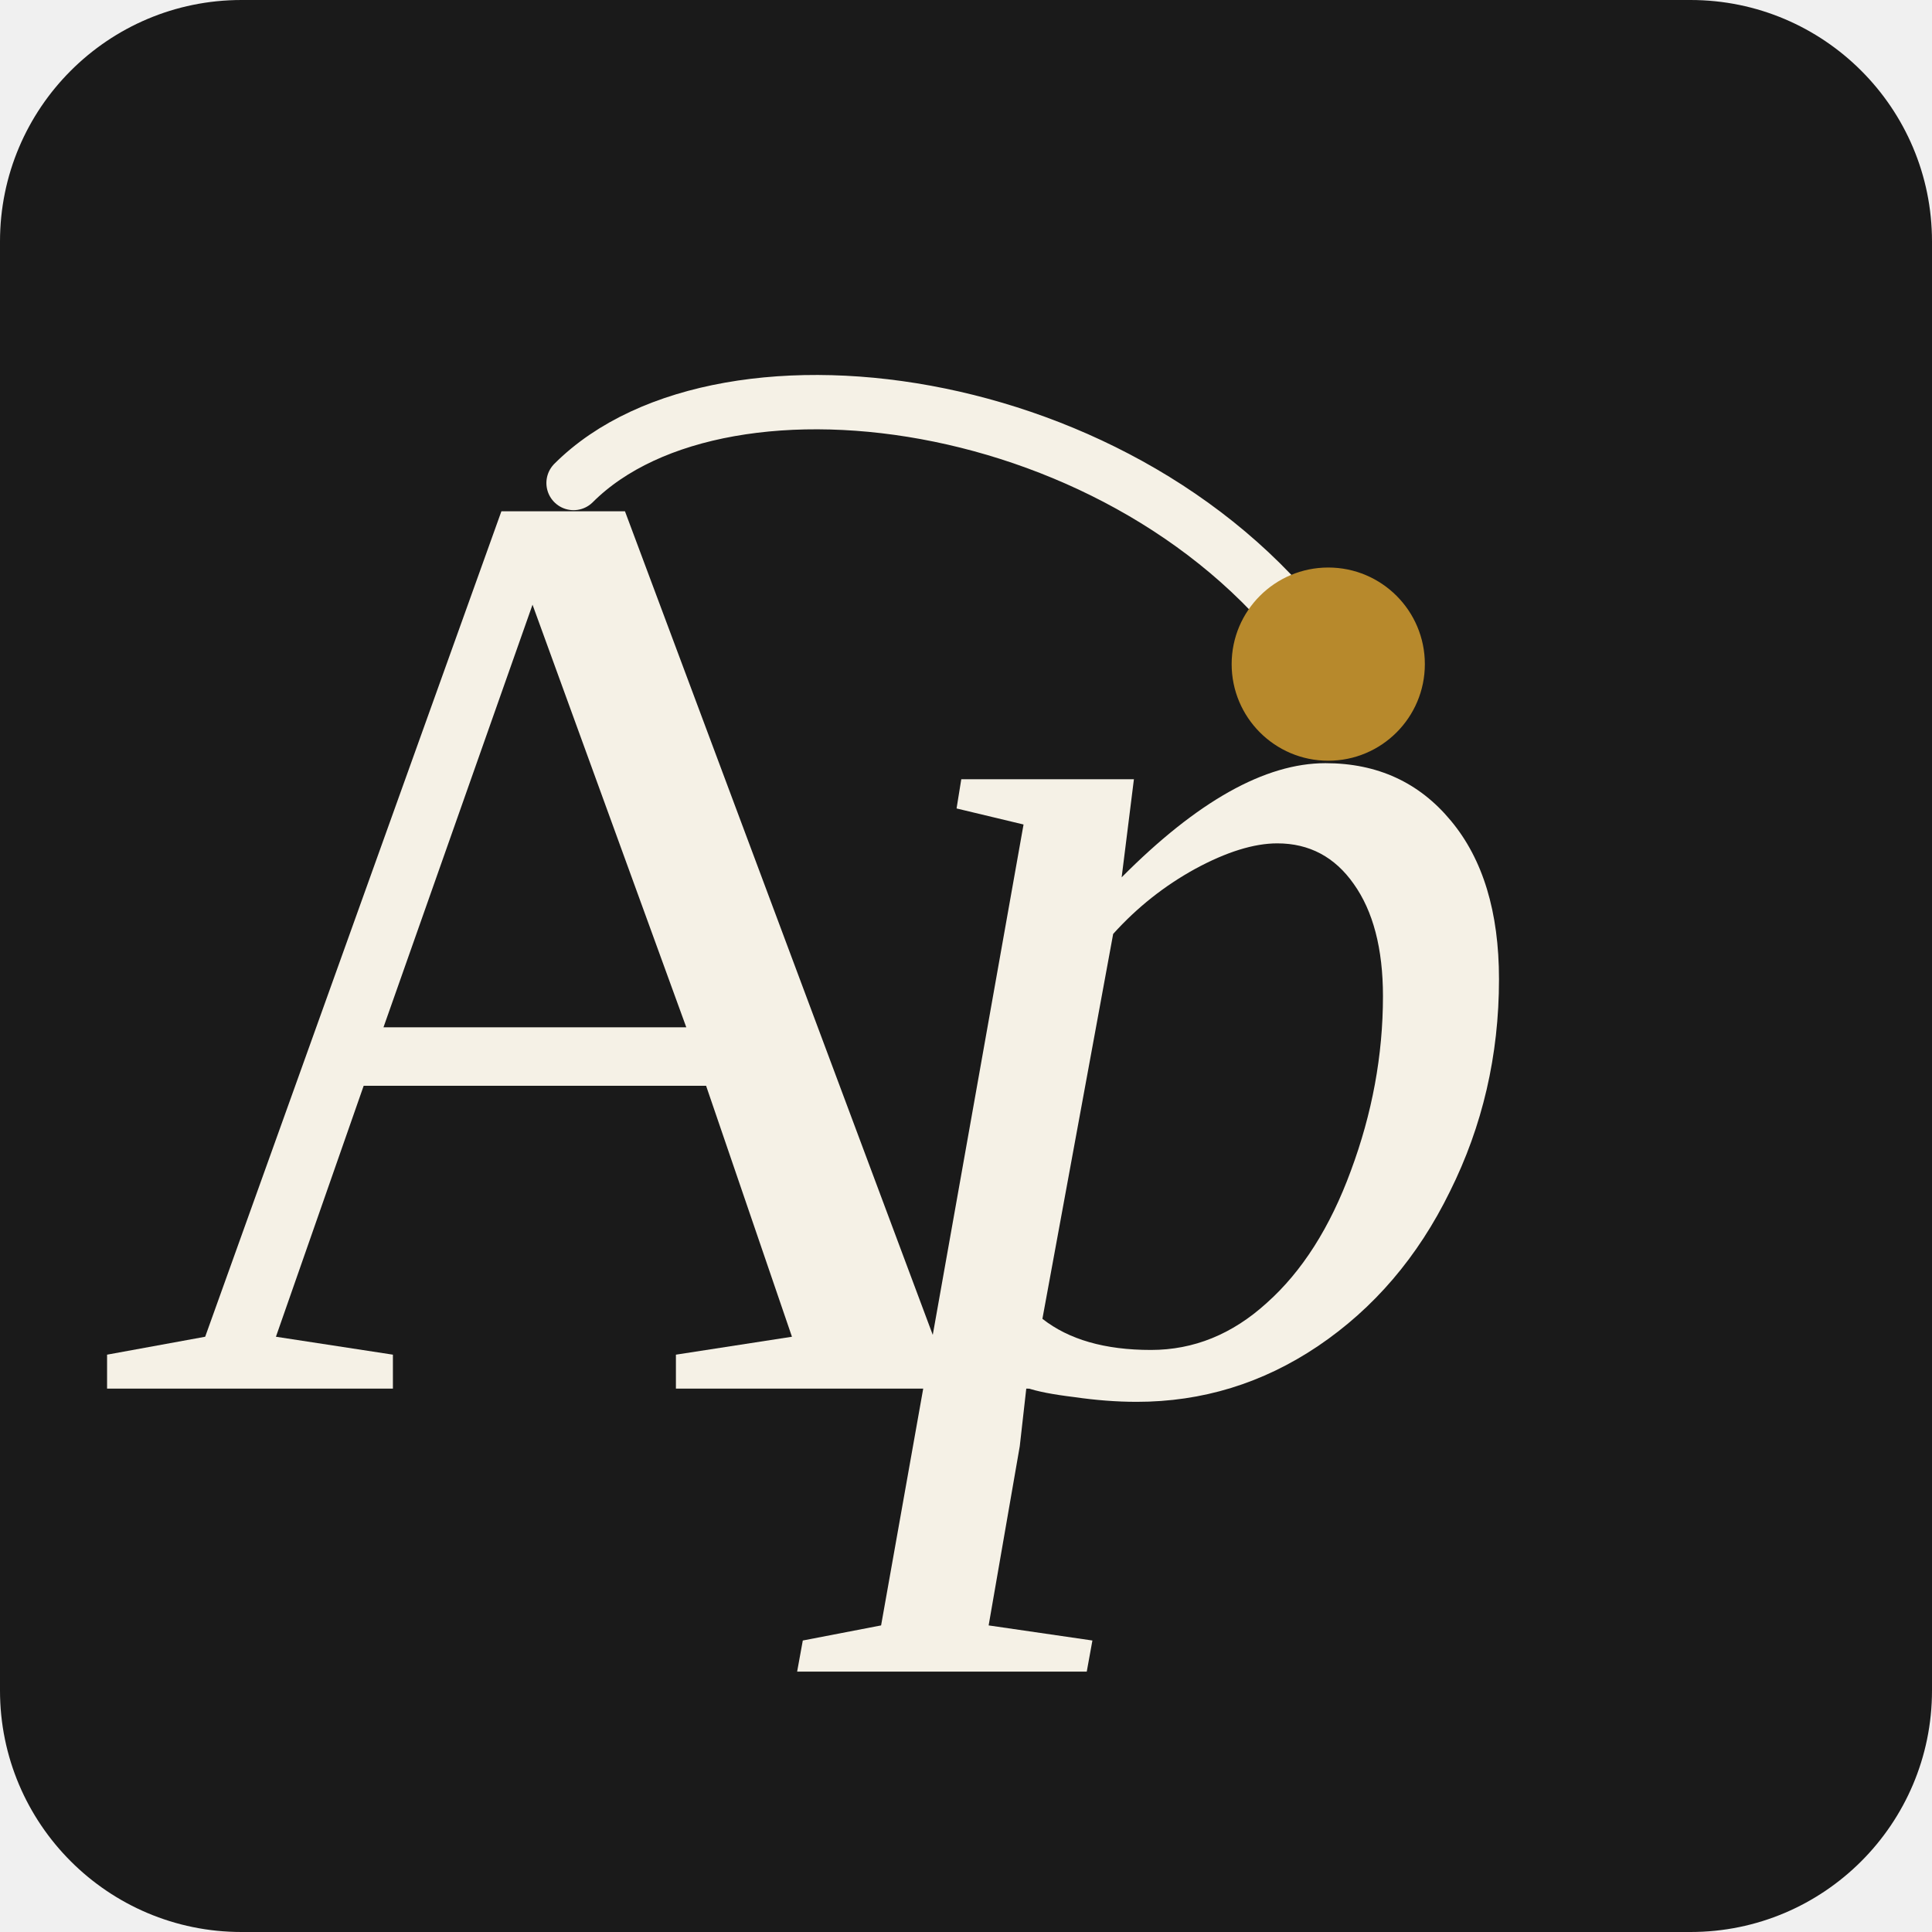
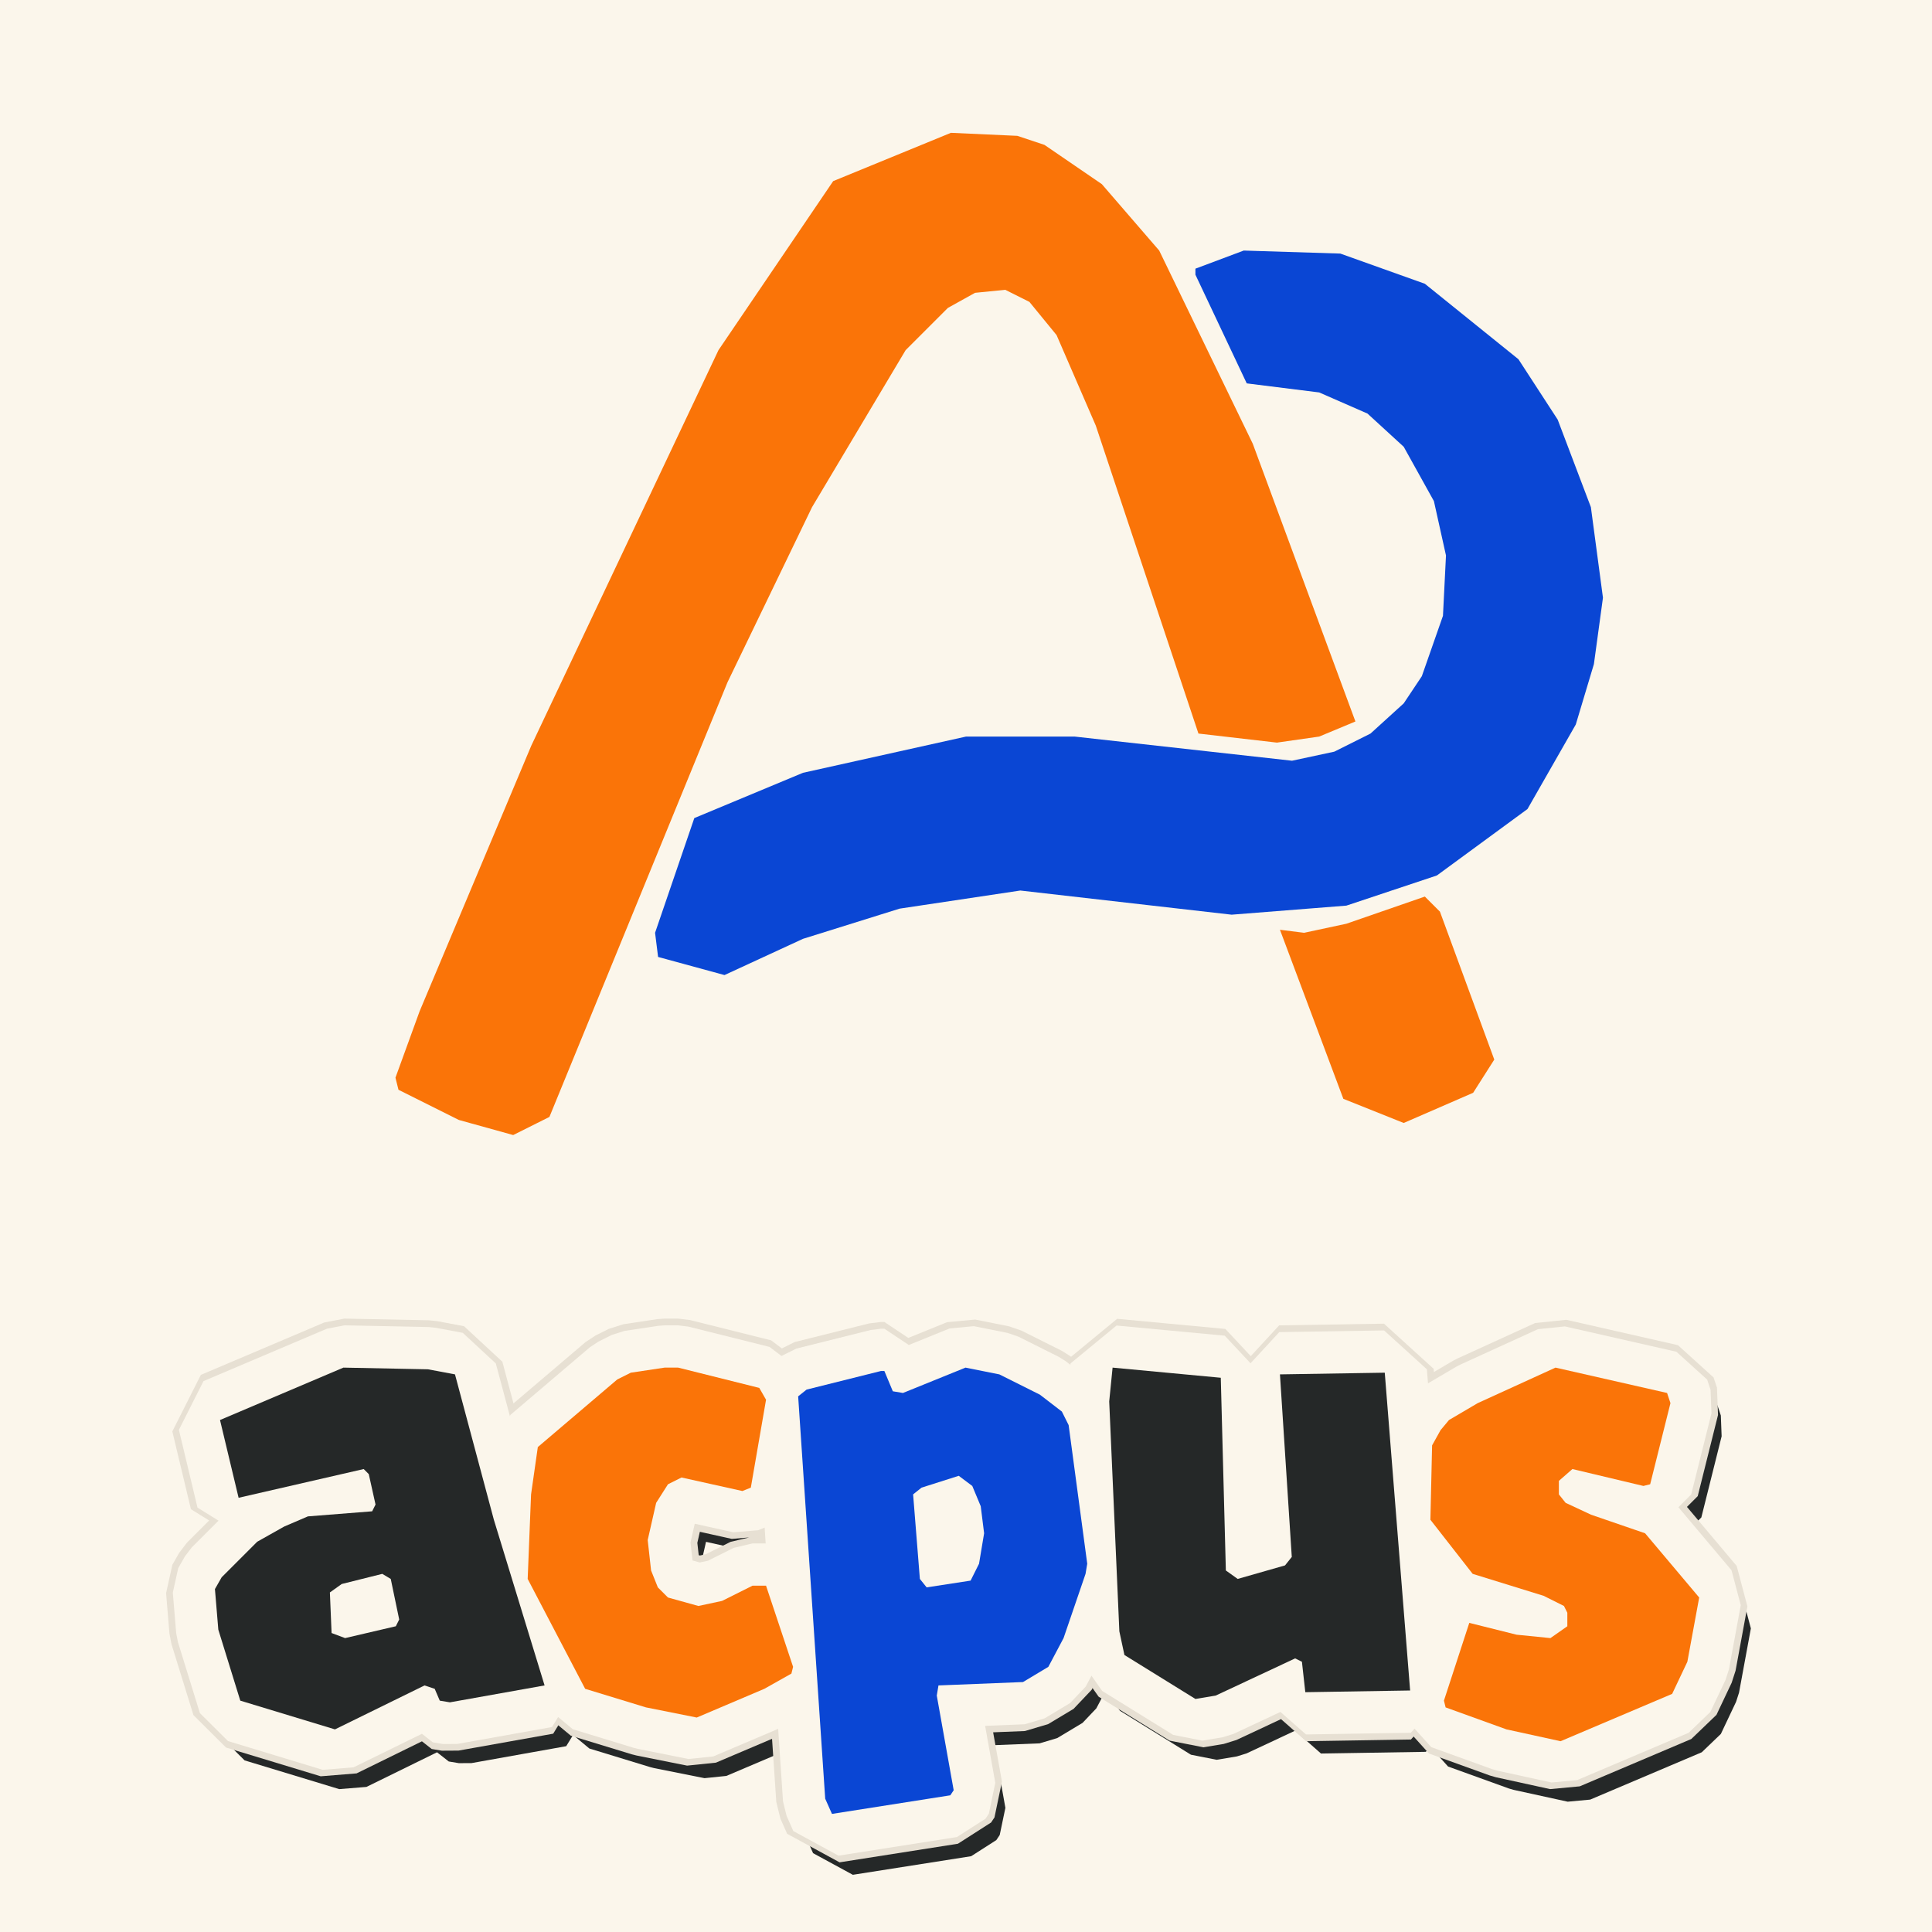
- <svg xmlns="http://www.w3.org/2000/svg" viewBox="0 0 32 32" width="32" height="32" role="img" aria-label="Acpus favicon Ap swash">
-   <rect width="32" height="32" rx="4" fill="#1A1A1A" />
-   <text x="9.5" y="23" text-anchor="middle" font-family="'EB Garamond','Cormorant Garamond','Times New Roman',Georgia,serif" font-size="22" font-weight="500" fill="#F5F1E6">A</text>
-   <text x="20" y="23" text-anchor="middle" font-family="'EB Garamond','Cormorant Garamond','Times New Roman',Georgia,serif" font-style="italic" font-size="22" font-weight="500" fill="#F5F1E6">p</text>
-   <path d="M 9.5 8 C 12 5.5 19 6.5 22 11" fill="none" stroke="#F5F1E6" stroke-width="0.9" stroke-linecap="round" />
-   <circle cx="22" cy="11" r="1.6" fill="#B7892C" />
+ <svg xmlns="http://www.w3.org/2000/svg" viewBox="0 0 64 64" width="64" height="64" role="img" aria-labelledby="title desc">
+   <defs>
+     <pattern id="paper" width="43" height="37" patternUnits="userSpaceOnUse">
+       <rect width="43" height="37" fill="#FBF6EB" />
+       <g fill="#252828" opacity=".055">
+         <circle cx="4" cy="8" r=".8" />
+         <circle cx="18" cy="5" r=".55" />
+         <circle cx="34" cy="15" r=".7" />
+         <circle cx="11" cy="29" r=".5" />
+         <circle cx="38" cy="33" r=".45" />
+       </g>
+       <g fill="#fff" opacity=".48">
+         <circle cx="9" cy="14" r=".7" />
+         <circle cx="27" cy="3" r=".45" />
+         <circle cx="24" cy="25" r=".6" />
+         <circle cx="41" cy="22" r=".5" />
+       </g>
+     </pattern>
+     <pattern id="blueInk" width="29" height="31" patternUnits="userSpaceOnUse">
+       <rect width="29" height="31" fill="#0A46D4" />
+       <g fill="#FBF6EB" opacity=".19">
+         <circle cx="3" cy="8" r=".8" />
+         <circle cx="13" cy="3" r=".55" />
+         <circle cx="24" cy="13" r=".7" />
+         <circle cx="8" cy="24" r=".45" />
+         <circle cx="21" cy="27" r=".65" />
+       </g>
+       <g fill="#001B71" opacity=".12">
+         <circle cx="18" cy="17" r=".45" />
+         <circle cx="27" cy="4" r=".35" />
+         <circle cx="2" cy="29" r=".35" />
+       </g>
+     </pattern>
+     <pattern id="orangeInk" width="31" height="27" patternUnits="userSpaceOnUse">
+       <rect width="31" height="27" fill="#FA7408" />
+       <g fill="#FBF6EB" opacity=".2">
+         <circle cx="5" cy="5" r=".7" />
+         <circle cx="17" cy="3" r=".5" />
+         <circle cx="27" cy="10" r=".75" />
+         <circle cx="10" cy="19" r=".45" />
+         <circle cx="24" cy="24" r=".6" />
+       </g>
+       <g fill="#B44100" opacity=".1">
+         <circle cx="17" cy="14" r=".45" />
+         <circle cx="2" cy="25" r=".35" />
+       </g>
+     </pattern>
+     <pattern id="ink" width="37" height="33" patternUnits="userSpaceOnUse">
+       <rect width="37" height="33" fill="#252828" />
+       <g fill="#FBF6EB" opacity=".13">
+         <circle cx="4" cy="7" r=".7" />
+         <circle cx="16" cy="4" r=".45" />
+         <circle cx="30" cy="12" r=".75" />
+         <circle cx="9" cy="26" r=".5" />
+         <circle cx="27" cy="29" r=".55" />
+       </g>
+       <g fill="#000" opacity=".12">
+         <circle cx="21" cy="18" r=".45" />
+         <circle cx="35" cy="3" r=".35" />
+       </g>
+     </pattern>
+     <pattern id="dotsBlue" width="13" height="13" patternUnits="userSpaceOnUse" patternTransform="rotate(8)">
+       <circle cx="3" cy="3" r="2.2" fill="#0A46D4" />
+     </pattern>
+     <pattern id="dotsInk" width="14" height="14" patternUnits="userSpaceOnUse" patternTransform="rotate(-8)">
+       <circle cx="3" cy="3" r="2.1" fill="#252828" />
+     </pattern>
+   </defs>
+   <rect width="64" height="64" fill="#FBF6EB" />
+   <g data-brand-mark="compass-arch" transform="translate(12 3) scale(0.1) translate(-180 -160)">
+     <path d="M195 14L217 15L226 18L245 31L264 53L295 117L329 209L317 214L303 216L277 213L243 111L230 81L221 70L213 66L203 67L194 72L180 86L149 138L121 196L62 340L50 346L32 341L12 331L11 327L19 305L56 217L118 86L156 30ZM352 267L357 272L375 321L368 332L345 342L325 334L304 278L312 279L326 276Z" transform="translate(180 160)" fill="#FA7408" fill-rule="evenodd" />
+     <path d="M212 13L244 14L272 24L303 49L316 69L327 98L331 128L328 150L322 170L306 198L276 220L246 230L208 233L138 225L98 231L66 241L40 253L18 247L17 239L30 201L66 186L120 174L156 174L228 182L242 179L254 173L265 163L271 154L278 134L279 114L275 96L265 78L253 67L237 60L213 57L196 21L196 19Z" transform="translate(260 200)" fill="#0A46D4" fill-rule="evenodd" />
+   </g>
+   <g data-wordmark-backing="shadow" transform="translate(6.5 42.8) scale(0.056) translate(-625 -170)">
+     <g transform="translate(0 -37)">
+       <path d="M96 21L146 22L162 25L185 111L215 209L159 219L153 218L150 211L144 209L91 235L35 218L22 176L20 152L24 145L45 124L61 115L75 109L113 106L115 102L111 84L108 81L34 98L23 52ZM119 143L95 149L88 154L89 178L97 181L127 174L129 170L124 146Z" transform="translate(625 245)" fill="#252828" stroke="#252828" stroke-width="44" stroke-linejoin="bevel" paint-order="stroke fill" fill-rule="evenodd" />
+     </g>
+     <g transform="translate(0 -12)">
+       <path d="M101 21L109 21L157 33L161 40L152 92L147 94L111 86L103 90L96 101L91 123L93 141L97 151L103 157L121 162L135 159L153 150L161 150L177 198L176 202L160 211L120 228L90 222L54 211L20 146L22 96L26 68L73 28L81 24Z" transform="translate(810 220)" fill="#252828" stroke="#252828" stroke-width="44" stroke-linejoin="bevel" paint-order="stroke fill" fill-rule="evenodd" />
+     </g>
+     <g transform="translate(0 2)">
+       <path d="M119 22L139 26L163 38L176 48L180 56L191 138L190 144L177 182L168 199L153 208L103 210L102 216L112 272L110 275L40 286L36 277L20 39L25 35L69 24L71 24L76 36L82 37ZM115 86L93 93L88 97L92 147L96 152L122 148L127 138L130 120L128 104L123 92Z" transform="translate(970 205)" fill="#252828" stroke="#252828" stroke-width="44" stroke-linejoin="bevel" paint-order="stroke fill" fill-rule="evenodd" />
+     </g>
+     <g transform="translate(0 0)">
+       <path d="M26 24L90 30L93 144L100 149L128 141L132 136L125 28L187 27L202 215L140 216L138 198L134 196L87 218L75 220L33 194L30 180L24 44Z" transform="translate(1150 205)" fill="#252828" stroke="#252828" stroke-width="44" stroke-linejoin="bevel" paint-order="stroke fill" fill-rule="evenodd" />
+     </g>
+     <g transform="translate(0 39)">
+       <path d="M98 20L164 35L166 41L154 89L150 90L108 80L100 87L100 95L104 100L119 107L151 118L183 156L176 194L167 213L101 241L69 234L33 221L32 217L47 171L75 178L95 180L105 173L105 165L103 161L91 155L49 142L24 110L25 66L30 57L35 51L52 41Z" transform="translate(1340 170)" fill="#252828" stroke="#252828" stroke-width="44" stroke-linejoin="bevel" paint-order="stroke fill" fill-rule="evenodd" />
+     </g>
+   </g>
+   <g data-wordmark-backing="edge" transform="translate(6 42) scale(0.056) translate(-625 -170)">
+     <g transform="translate(0 -37)">
+       <path d="M96 21L146 22L162 25L185 111L215 209L159 219L153 218L150 211L144 209L91 235L35 218L22 176L20 152L24 145L45 124L61 115L75 109L113 106L115 102L111 84L108 81L34 98L23 52ZM119 143L95 149L88 154L89 178L97 181L127 174L129 170L124 146Z" transform="translate(625 245)" fill="#E7E0D3" stroke="#E7E0D3" stroke-width="58" stroke-linejoin="bevel" paint-order="stroke fill" fill-rule="evenodd" />
+     </g>
+     <g transform="translate(0 -12)">
+       <path d="M101 21L109 21L157 33L161 40L152 92L147 94L111 86L103 90L96 101L91 123L93 141L97 151L103 157L121 162L135 159L153 150L161 150L177 198L176 202L160 211L120 228L90 222L54 211L20 146L22 96L26 68L73 28L81 24Z" transform="translate(810 220)" fill="#E7E0D3" stroke="#E7E0D3" stroke-width="58" stroke-linejoin="bevel" paint-order="stroke fill" fill-rule="evenodd" />
+     </g>
+     <g transform="translate(0 2)">
+       <path d="M119 22L139 26L163 38L176 48L180 56L191 138L190 144L177 182L168 199L153 208L103 210L102 216L112 272L110 275L40 286L36 277L20 39L25 35L69 24L71 24L76 36L82 37ZM115 86L93 93L88 97L92 147L96 152L122 148L127 138L130 120L128 104L123 92Z" transform="translate(970 205)" fill="#E7E0D3" stroke="#E7E0D3" stroke-width="58" stroke-linejoin="bevel" paint-order="stroke fill" fill-rule="evenodd" />
+     </g>
+     <g transform="translate(0 0)">
+       <path d="M26 24L90 30L93 144L100 149L128 141L132 136L125 28L187 27L202 215L140 216L138 198L134 196L87 218L75 220L33 194L30 180L24 44Z" transform="translate(1150 205)" fill="#E7E0D3" stroke="#E7E0D3" stroke-width="58" stroke-linejoin="bevel" paint-order="stroke fill" fill-rule="evenodd" />
+     </g>
+     <g transform="translate(0 39)">
+       <path d="M98 20L164 35L166 41L154 89L150 90L108 80L100 87L100 95L104 100L119 107L151 118L183 156L176 194L167 213L101 241L69 234L33 221L32 217L47 171L75 178L95 180L105 173L105 165L103 161L91 155L49 142L24 110L25 66L30 57L35 51L52 41Z" transform="translate(1340 170)" fill="#E7E0D3" stroke="#E7E0D3" stroke-width="58" stroke-linejoin="bevel" paint-order="stroke fill" fill-rule="evenodd" />
+     </g>
+   </g>
+   <g data-wordmark-backing="paper" transform="translate(6 42) scale(0.056) translate(-625 -170)">
+     <g transform="translate(0 -37)">
+       <path d="M96 21L146 22L162 25L185 111L215 209L159 219L153 218L150 211L144 209L91 235L35 218L22 176L20 152L24 145L45 124L61 115L75 109L113 106L115 102L111 84L108 81L34 98L23 52ZM119 143L95 149L88 154L89 178L97 181L127 174L129 170L124 146Z" transform="translate(625 245)" fill="#FBF6EB" stroke="#FBF6EB" stroke-width="50" stroke-linejoin="bevel" paint-order="stroke fill" fill-rule="evenodd" />
+     </g>
+     <g transform="translate(0 -12)">
+       <path d="M101 21L109 21L157 33L161 40L152 92L147 94L111 86L103 90L96 101L91 123L93 141L97 151L103 157L121 162L135 159L153 150L161 150L177 198L176 202L160 211L120 228L90 222L54 211L20 146L22 96L26 68L73 28L81 24Z" transform="translate(810 220)" fill="#FBF6EB" stroke="#FBF6EB" stroke-width="50" stroke-linejoin="bevel" paint-order="stroke fill" fill-rule="evenodd" />
+     </g>
+     <g transform="translate(0 2)">
+       <path d="M119 22L139 26L163 38L176 48L180 56L191 138L190 144L177 182L168 199L153 208L103 210L102 216L112 272L110 275L40 286L36 277L20 39L25 35L69 24L71 24L76 36L82 37ZM115 86L93 93L88 97L92 147L96 152L122 148L127 138L130 120L128 104L123 92Z" transform="translate(970 205)" fill="#FBF6EB" stroke="#FBF6EB" stroke-width="50" stroke-linejoin="bevel" paint-order="stroke fill" fill-rule="evenodd" />
+     </g>
+     <g transform="translate(0 0)">
+       <path d="M26 24L90 30L93 144L100 149L128 141L132 136L125 28L187 27L202 215L140 216L138 198L134 196L87 218L75 220L33 194L30 180L24 44Z" transform="translate(1150 205)" fill="#FBF6EB" stroke="#FBF6EB" stroke-width="50" stroke-linejoin="bevel" paint-order="stroke fill" fill-rule="evenodd" />
+     </g>
+     <g transform="translate(0 39)">
+       <path d="M98 20L164 35L166 41L154 89L150 90L108 80L100 87L100 95L104 100L119 107L151 118L183 156L176 194L167 213L101 241L69 234L33 221L32 217L47 171L75 178L95 180L105 173L105 165L103 161L91 155L49 142L24 110L25 66L30 57L35 51L52 41Z" transform="translate(1340 170)" fill="#FBF6EB" stroke="#FBF6EB" stroke-width="50" stroke-linejoin="bevel" paint-order="stroke fill" fill-rule="evenodd" />
+     </g>
+   </g>
+   <g transform="translate(6 42) scale(0.056) translate(-625 -170)">
+     <g data-wordmark-letter="letterA" transform="translate(0 -37)">
+       <path d="M96 21L146 22L162 25L185 111L215 209L159 219L153 218L150 211L144 209L91 235L35 218L22 176L20 152L24 145L45 124L61 115L75 109L113 106L115 102L111 84L108 81L34 98L23 52ZM119 143L95 149L88 154L89 178L97 181L127 174L129 170L124 146Z" transform="translate(625 245)" fill="#252828" fill-rule="evenodd" />
+     </g>
+     <g data-wordmark-letter="letterC" transform="translate(0 -12)">
+       <path d="M101 21L109 21L157 33L161 40L152 92L147 94L111 86L103 90L96 101L91 123L93 141L97 151L103 157L121 162L135 159L153 150L161 150L177 198L176 202L160 211L120 228L90 222L54 211L20 146L22 96L26 68L73 28L81 24Z" transform="translate(810 220)" fill="#FA7408" fill-rule="evenodd" />
+     </g>
+     <g data-wordmark-letter="letterP" transform="translate(0 2)">
+       <path d="M119 22L139 26L163 38L176 48L180 56L191 138L190 144L177 182L168 199L153 208L103 210L102 216L112 272L110 275L40 286L36 277L20 39L25 35L69 24L71 24L76 36L82 37ZM115 86L93 93L88 97L92 147L96 152L122 148L127 138L130 120L128 104L123 92Z" transform="translate(970 205)" fill="#0A46D4" fill-rule="evenodd" />
+     </g>
+     <g data-wordmark-letter="letterU" transform="translate(0 0)">
+       <path d="M26 24L90 30L93 144L100 149L128 141L132 136L125 28L187 27L202 215L140 216L138 198L134 196L87 218L75 220L33 194L30 180L24 44Z" transform="translate(1150 205)" fill="#252828" fill-rule="evenodd" />
+     </g>
+     <g data-wordmark-letter="letterS" transform="translate(0 39)">
+       <path d="M98 20L164 35L166 41L154 89L150 90L108 80L100 87L100 95L104 100L119 107L151 118L183 156L176 194L167 213L101 241L69 234L33 221L32 217L47 171L75 178L95 180L105 173L105 165L103 161L91 155L49 142L24 110L25 66L30 57L35 51L52 41Z" transform="translate(1340 170)" fill="#FA7408" fill-rule="evenodd" />
+     </g>
+   </g>
</svg>
